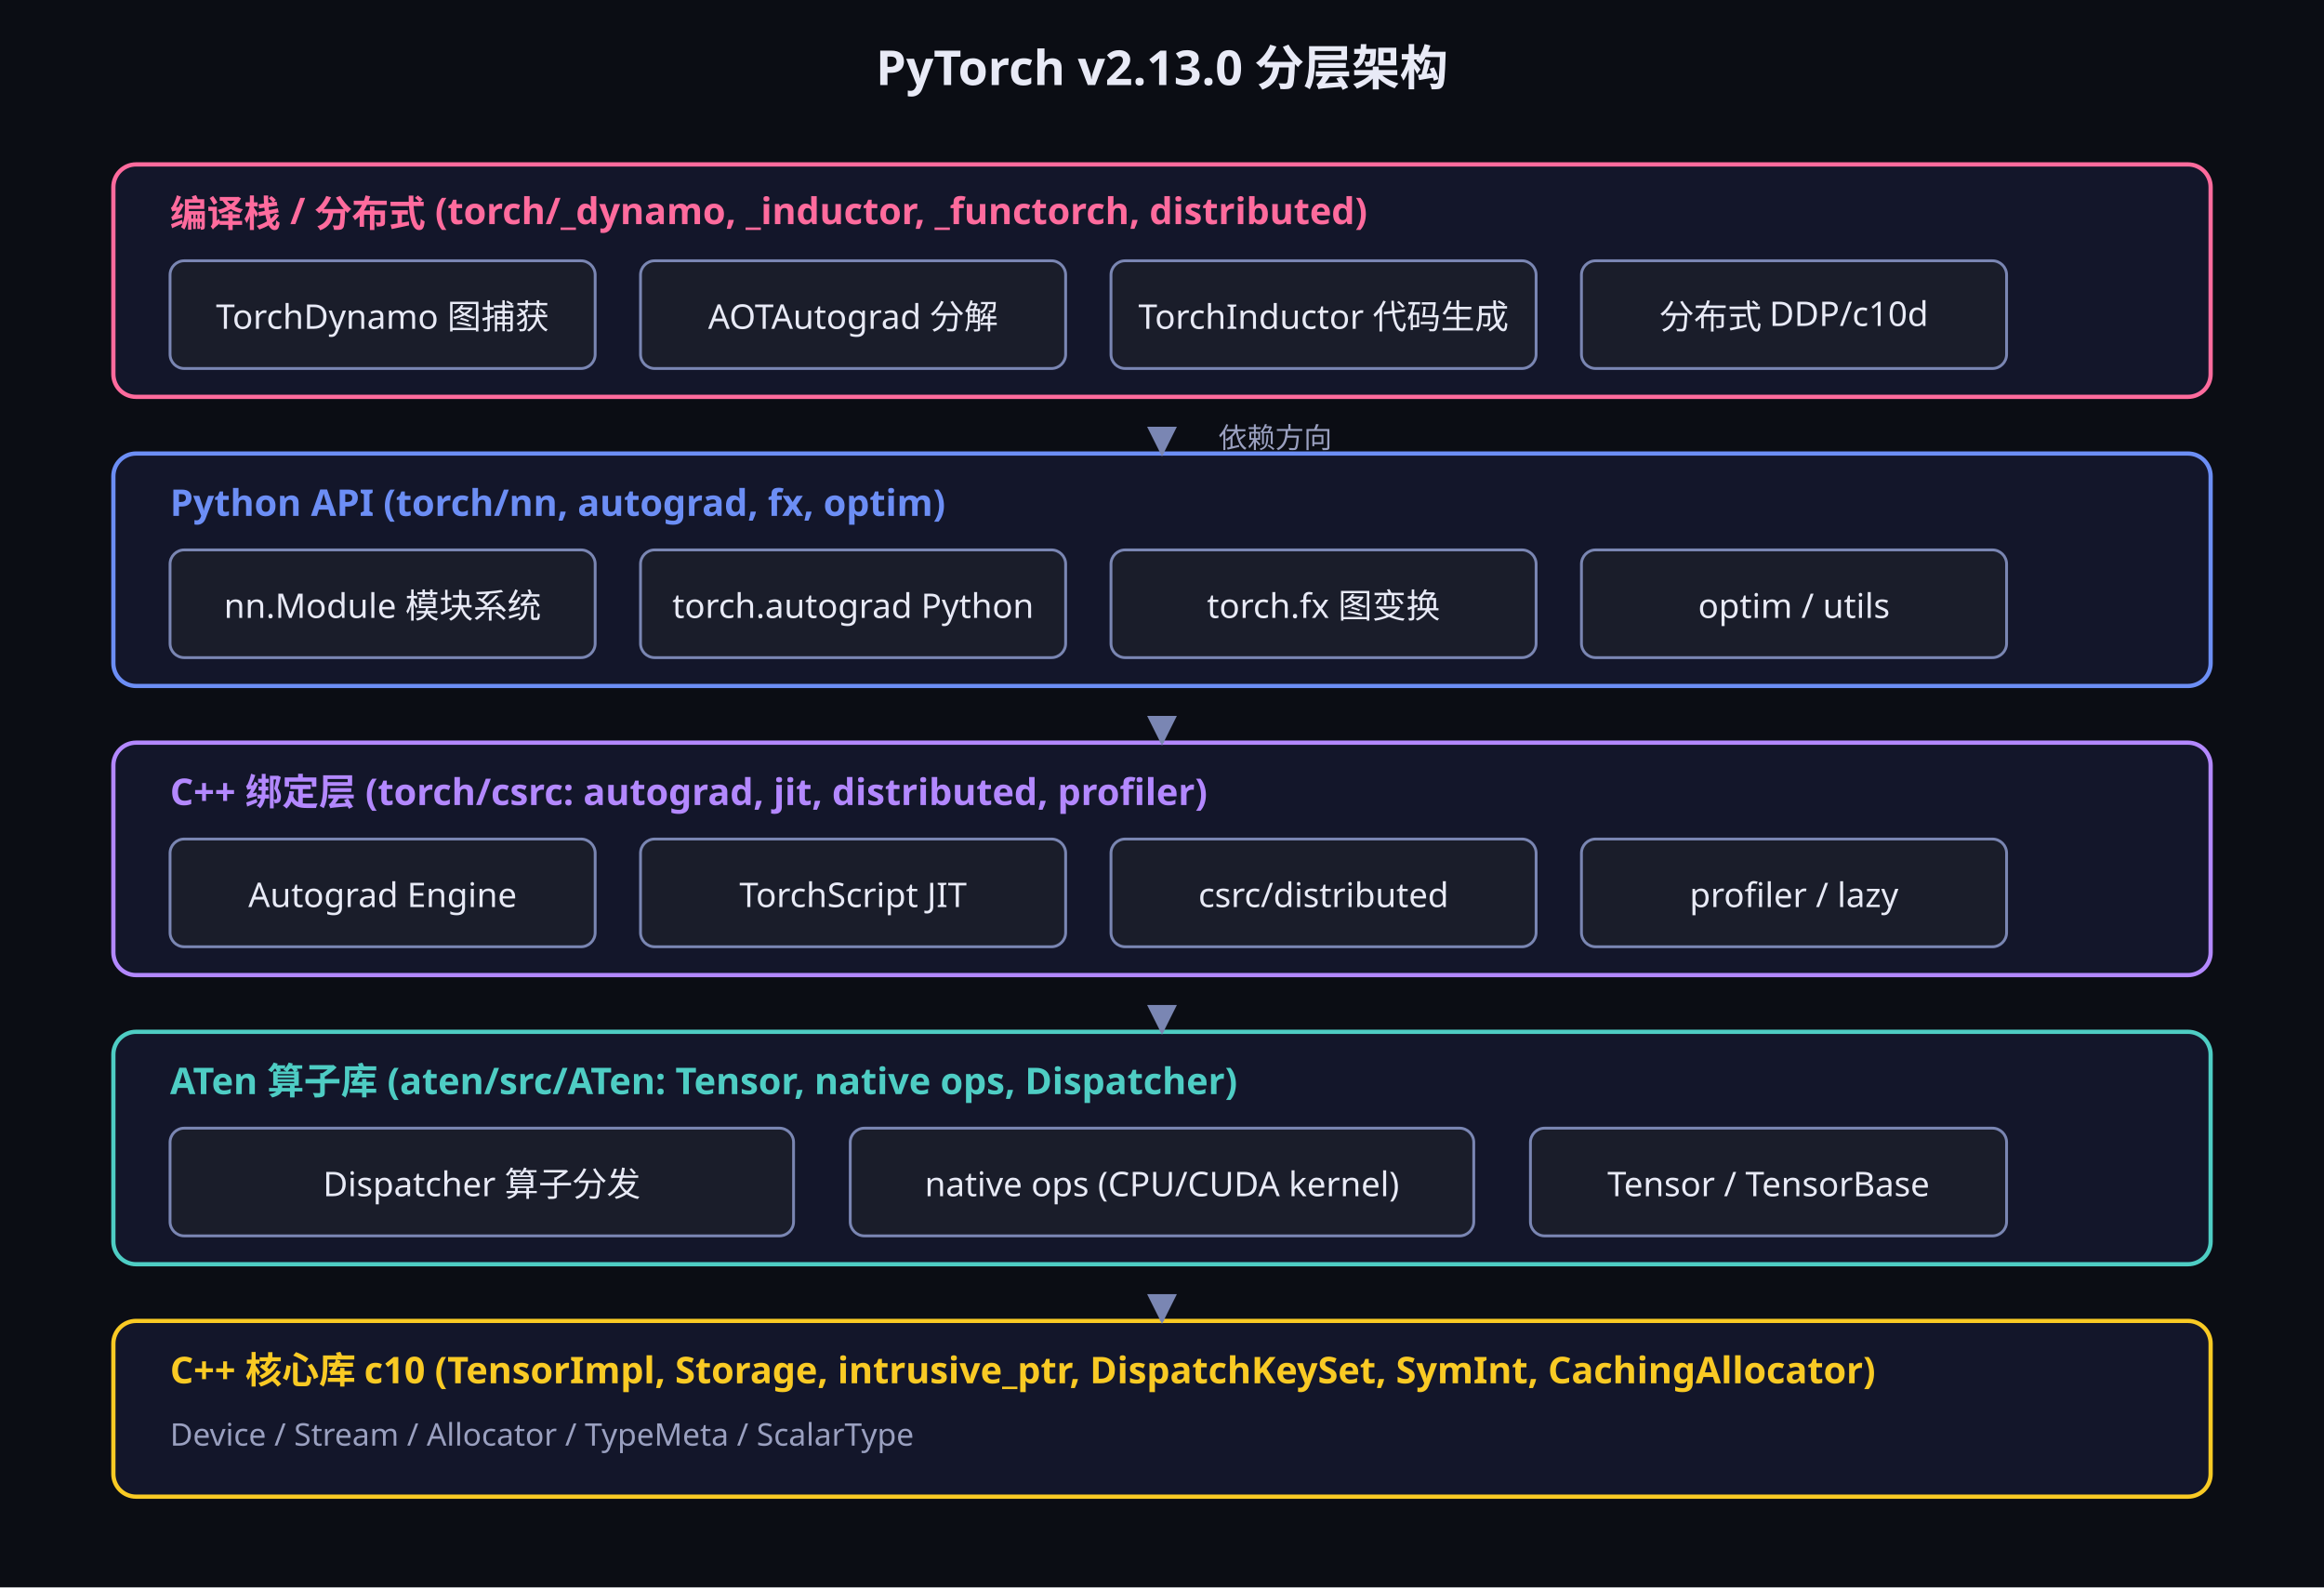
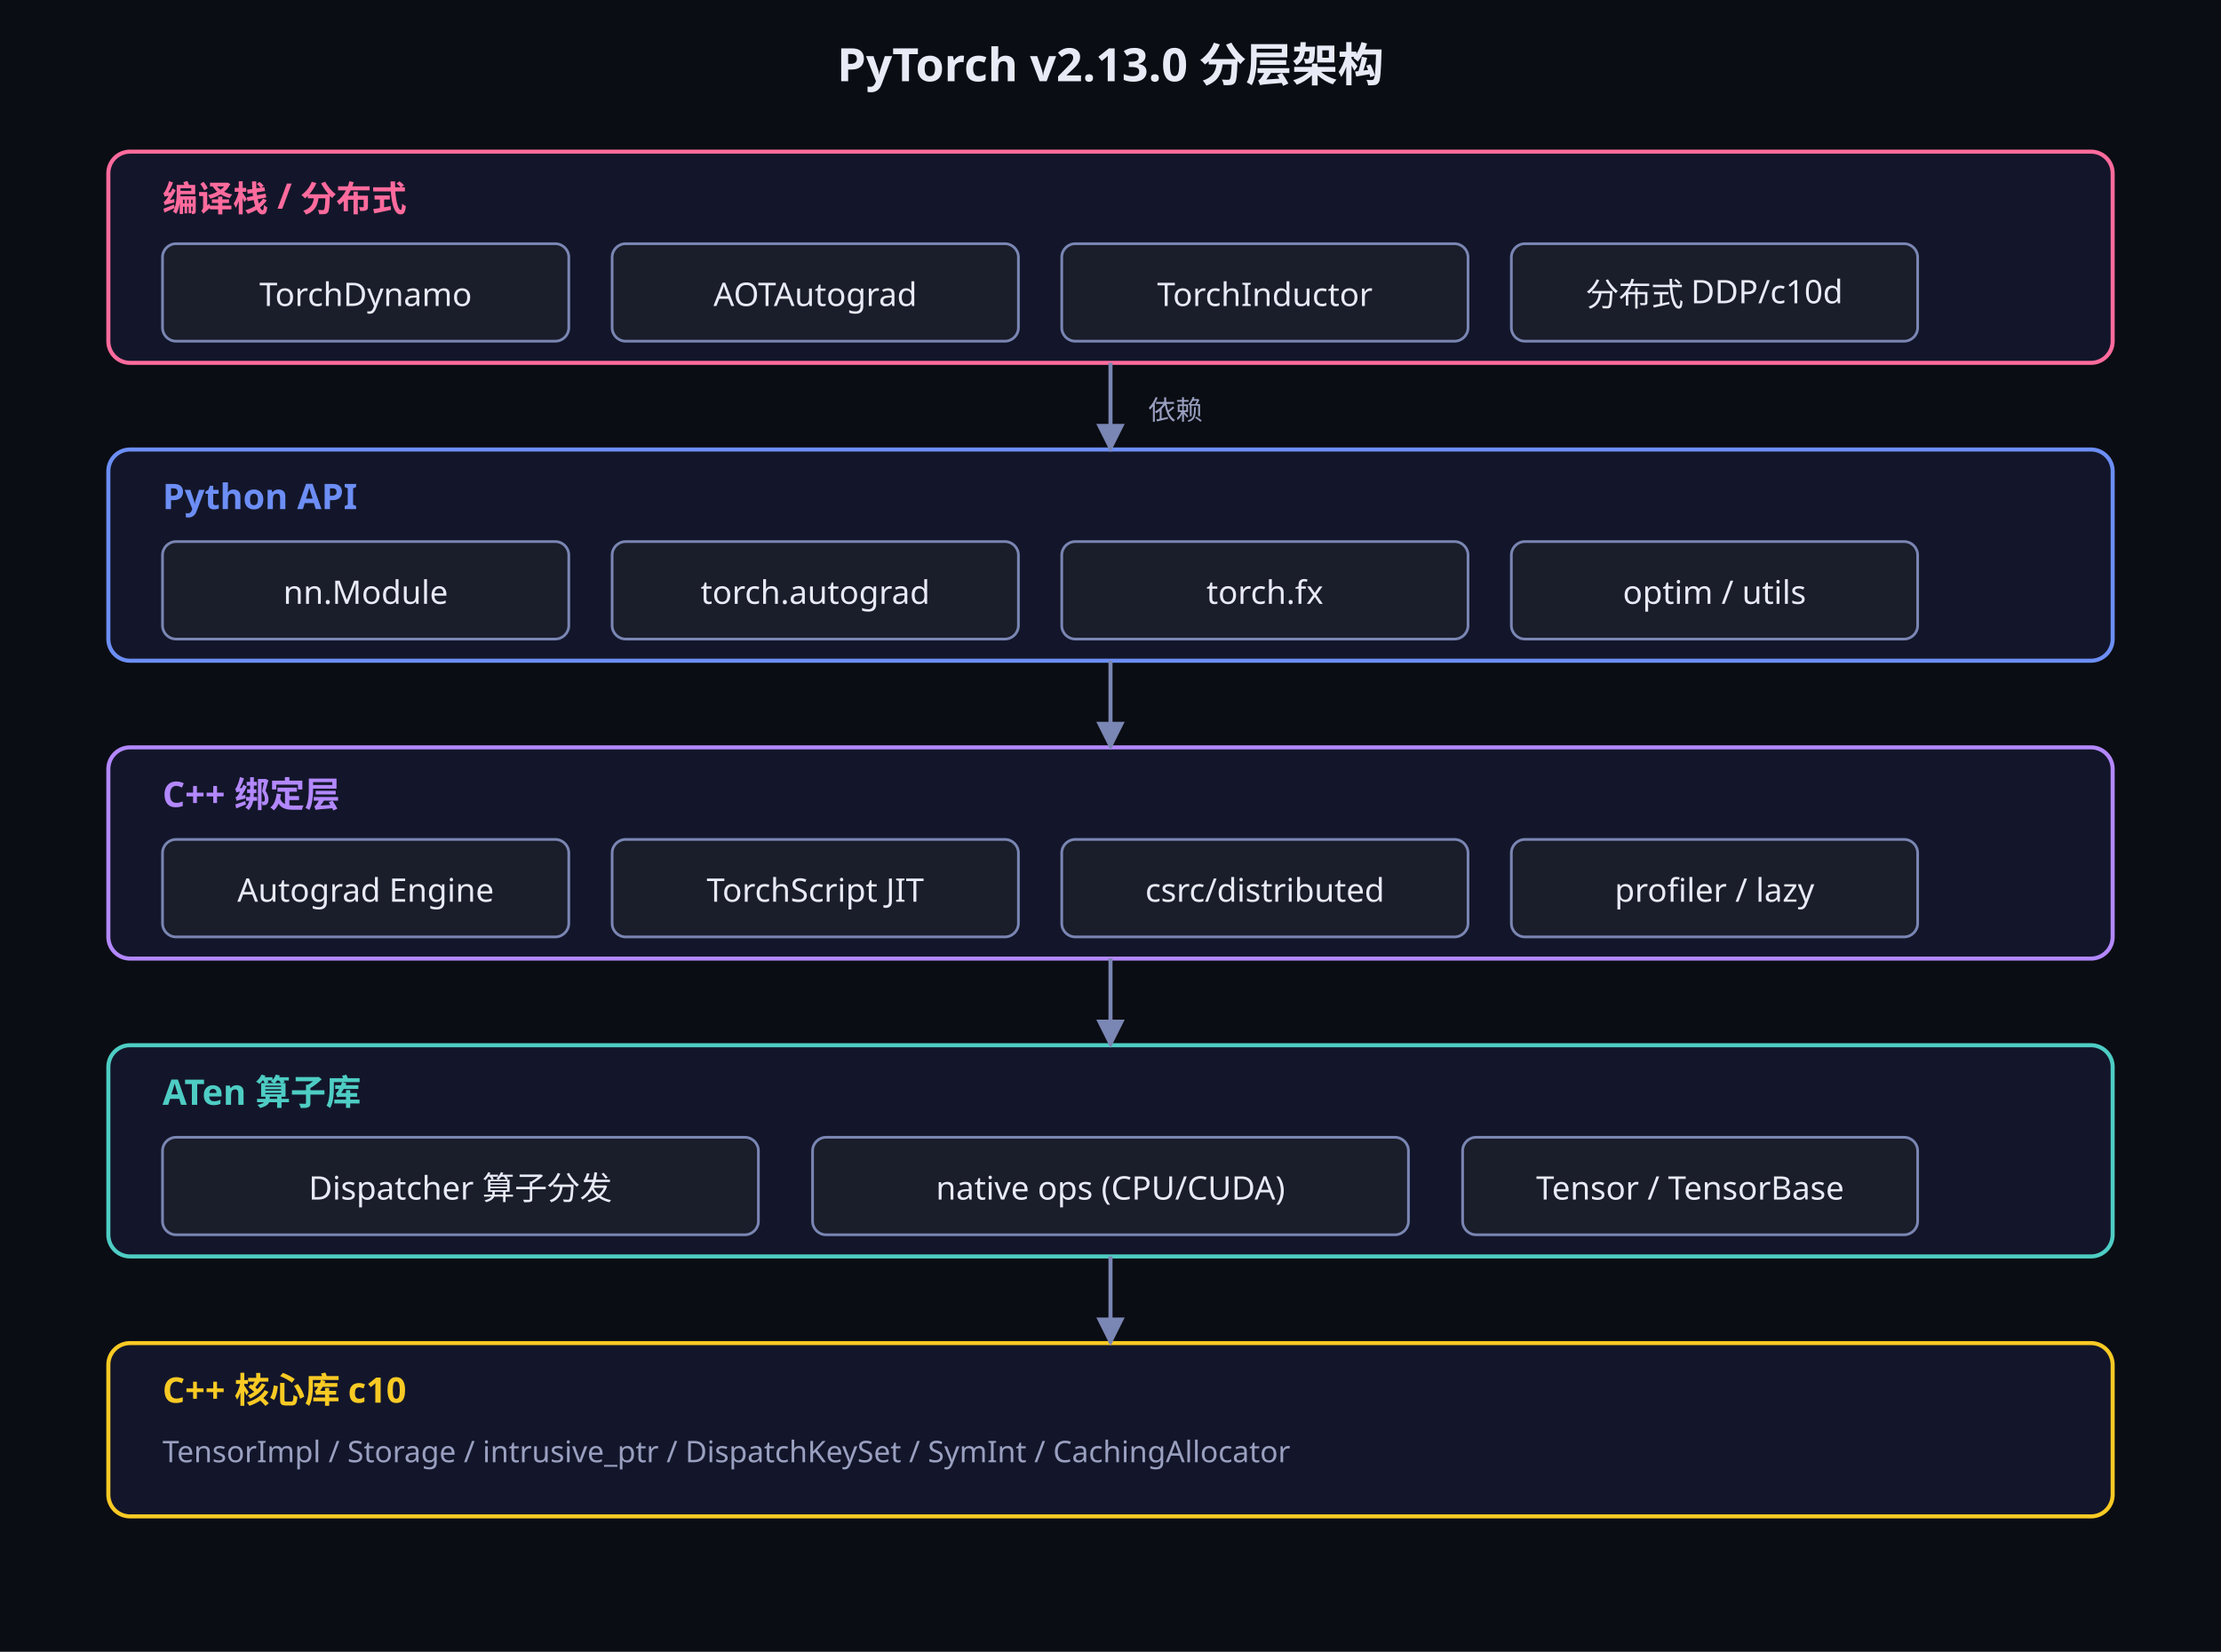
- <svg xmlns="http://www.w3.org/2000/svg" width="820" height="560" viewBox="0 0 820 560" font-family="system-ui, sans-serif">
-   <rect width="820" height="560" fill="#0b0d14" />
+ <svg xmlns="http://www.w3.org/2000/svg" width="820" height="610" viewBox="0 0 820 610" font-family="system-ui, sans-serif">
+   <rect width="820" height="610" fill="#0b0d14" />
  <defs>
    <marker id="arrow" viewBox="0 0 10 10" refX="9" refY="5" markerWidth="7" markerHeight="7" orient="auto">
      <path d="M0,0 L10,5 L0,10 z" fill="#7a86b3" />
    </marker>
    <marker id="arrowY" viewBox="0 0 10 10" refX="9" refY="5" markerWidth="7" markerHeight="7" orient="auto">
      <path d="M0,0 L10,5 L0,10 z" fill="#f9ca24" />
    </marker>
+     <marker id="arrowC" viewBox="0 0 10 10" refX="9" refY="5" markerWidth="7" markerHeight="7" orient="auto">
+       <path d="M0,0 L10,5 L0,10 z" fill="#4ecdc4" />
+     </marker>
  </defs>
  <text x="410" y="30" text-anchor="middle" fill="#e8eaf6" font-size="17" font-weight="700">PyTorch v2.13.0 分层架构</text>
-   <rect x="40" y="58" width="740" height="82" rx="8" fill="#13162a" stroke="#ff6b9d" stroke-width="1.5" />
-   <text x="60" y="80" fill="#ff6b9d" font-size="13" font-weight="600">编译栈 / 分布式 (torch/_dynamo, _inductor, _functorch, distributed)</text>
-   <rect x="60" y="92" width="150" height="38" rx="5" fill="#1a1d2a" stroke="#7a86b3" stroke-width="1" />
-   <text x="135" y="116" text-anchor="middle" fill="#e8eaf6" font-size="12">TorchDynamo 图捕获</text>
-   <rect x="226" y="92" width="150" height="38" rx="5" fill="#1a1d2a" stroke="#7a86b3" stroke-width="1" />
-   <text x="301" y="116" text-anchor="middle" fill="#e8eaf6" font-size="12">AOTAutograd 分解</text>
-   <rect x="392" y="92" width="150" height="38" rx="5" fill="#1a1d2a" stroke="#7a86b3" stroke-width="1" />
-   <text x="467" y="116" text-anchor="middle" fill="#e8eaf6" font-size="12">TorchInductor 代码生成</text>
-   <rect x="558" y="92" width="150" height="38" rx="5" fill="#1a1d2a" stroke="#7a86b3" stroke-width="1" />
-   <text x="633" y="116" text-anchor="middle" fill="#e8eaf6" font-size="12">分布式 DDP/c10d</text>
-   <rect x="40" y="160" width="740" height="82" rx="8" fill="#13162a" stroke="#6c8ef5" stroke-width="1.5" />
-   <text x="60" y="182" fill="#6c8ef5" font-size="13" font-weight="600">Python API (torch/nn, autograd, fx, optim)</text>
-   <rect x="60" y="194" width="150" height="38" rx="5" fill="#1a1d2a" stroke="#7a86b3" stroke-width="1" />
-   <text x="135" y="218" text-anchor="middle" fill="#e8eaf6" font-size="12">nn.Module 模块系统</text>
-   <rect x="226" y="194" width="150" height="38" rx="5" fill="#1a1d2a" stroke="#7a86b3" stroke-width="1" />
-   <text x="301" y="218" text-anchor="middle" fill="#e8eaf6" font-size="12">torch.autograd Python</text>
-   <rect x="392" y="194" width="150" height="38" rx="5" fill="#1a1d2a" stroke="#7a86b3" stroke-width="1" />
-   <text x="467" y="218" text-anchor="middle" fill="#e8eaf6" font-size="12">torch.fx 图变换</text>
-   <rect x="558" y="194" width="150" height="38" rx="5" fill="#1a1d2a" stroke="#7a86b3" stroke-width="1" />
-   <text x="633" y="218" text-anchor="middle" fill="#e8eaf6" font-size="12">optim / utils</text>
-   <rect x="40" y="262" width="740" height="82" rx="8" fill="#13162a" stroke="#b388ff" stroke-width="1.5" />
-   <text x="60" y="284" fill="#b388ff" font-size="13" font-weight="600">C++ 绑定层 (torch/csrc: autograd, jit, distributed, profiler)</text>
-   <rect x="60" y="296" width="150" height="38" rx="5" fill="#1a1d2a" stroke="#7a86b3" stroke-width="1" />
-   <text x="135" y="320" text-anchor="middle" fill="#e8eaf6" font-size="12">Autograd Engine</text>
-   <rect x="226" y="296" width="150" height="38" rx="5" fill="#1a1d2a" stroke="#7a86b3" stroke-width="1" />
-   <text x="301" y="320" text-anchor="middle" fill="#e8eaf6" font-size="12">TorchScript JIT</text>
-   <rect x="392" y="296" width="150" height="38" rx="5" fill="#1a1d2a" stroke="#7a86b3" stroke-width="1" />
-   <text x="467" y="320" text-anchor="middle" fill="#e8eaf6" font-size="12">csrc/distributed</text>
-   <rect x="558" y="296" width="150" height="38" rx="5" fill="#1a1d2a" stroke="#7a86b3" stroke-width="1" />
-   <text x="633" y="320" text-anchor="middle" fill="#e8eaf6" font-size="12">profiler / lazy</text>
-   <rect x="40" y="364" width="740" height="82" rx="8" fill="#13162a" stroke="#4ecdc4" stroke-width="1.5" />
-   <text x="60" y="386" fill="#4ecdc4" font-size="13" font-weight="600">ATen 算子库 (aten/src/ATen: Tensor, native ops, Dispatcher)</text>
-   <rect x="60" y="398" width="220" height="38" rx="5" fill="#1a1d2a" stroke="#7a86b3" stroke-width="1" />
-   <text x="170" y="422" text-anchor="middle" fill="#e8eaf6" font-size="12">Dispatcher 算子分发</text>
-   <rect x="300" y="398" width="220" height="38" rx="5" fill="#1a1d2a" stroke="#7a86b3" stroke-width="1" />
-   <text x="410" y="422" text-anchor="middle" fill="#e8eaf6" font-size="12">native ops (CPU/CUDA kernel)</text>
-   <rect x="540" y="398" width="168" height="38" rx="5" fill="#1a1d2a" stroke="#7a86b3" stroke-width="1" />
-   <text x="624" y="422" text-anchor="middle" fill="#e8eaf6" font-size="12">Tensor / TensorBase</text>
-   <rect x="40" y="466" width="740" height="62" rx="8" fill="#13162a" stroke="#f9ca24" stroke-width="1.5" />
-   <text x="60" y="488" fill="#f9ca24" font-size="13" font-weight="600">C++ 核心库 c10 (TensorImpl, Storage, intrusive_ptr, DispatchKeySet, SymInt, CachingAllocator)</text>
-   <text x="60" y="510" fill="#9aa0c0" font-size="11">Device / Stream / Allocator / TypeMeta / ScalarType</text>
-   <path d="M410,156 L410,160" stroke="#7a86b3" stroke-width="1.5" fill="none" marker-end="url(#arrow)" />
-   <path d="M410,258 L410,262" stroke="#7a86b3" stroke-width="1.5" fill="none" marker-end="url(#arrow)" />
-   <path d="M410,360 L410,364" stroke="#7a86b3" stroke-width="1.5" fill="none" marker-end="url(#arrow)" />
-   <path d="M410,462 L410,466" stroke="#7a86b3" stroke-width="1.5" fill="none" marker-end="url(#arrow)" />
-   <text x="430" y="158" fill="#9aa0c0" font-size="10">依赖方向</text>
+   <rect x="40" y="56" width="740" height="78" rx="8" fill="#13162a" stroke="#ff6b9d" stroke-width="1.5" />
+   <text x="60" y="78" fill="#ff6b9d" font-size="13" font-weight="600">编译栈 / 分布式</text>
+   <rect x="60" y="90" width="150" height="36" rx="5" fill="#1a1d2a" stroke="#7a86b3" stroke-width="1" />
+   <text x="135" y="113" text-anchor="middle" fill="#e8eaf6" font-size="12">TorchDynamo</text>
+   <rect x="226" y="90" width="150" height="36" rx="5" fill="#1a1d2a" stroke="#7a86b3" stroke-width="1" />
+   <text x="301" y="113" text-anchor="middle" fill="#e8eaf6" font-size="12">AOTAutograd</text>
+   <rect x="392" y="90" width="150" height="36" rx="5" fill="#1a1d2a" stroke="#7a86b3" stroke-width="1" />
+   <text x="467" y="113" text-anchor="middle" fill="#e8eaf6" font-size="12">TorchInductor</text>
+   <rect x="558" y="90" width="150" height="36" rx="5" fill="#1a1d2a" stroke="#7a86b3" stroke-width="1" />
+   <text x="633" y="113" text-anchor="middle" fill="#e8eaf6" font-size="12">分布式 DDP/c10d</text>
+   <rect x="40" y="166" width="740" height="78" rx="8" fill="#13162a" stroke="#6c8ef5" stroke-width="1.5" />
+   <text x="60" y="188" fill="#6c8ef5" font-size="13" font-weight="600">Python API</text>
+   <rect x="60" y="200" width="150" height="36" rx="5" fill="#1a1d2a" stroke="#7a86b3" stroke-width="1" />
+   <text x="135" y="223" text-anchor="middle" fill="#e8eaf6" font-size="12">nn.Module</text>
+   <rect x="226" y="200" width="150" height="36" rx="5" fill="#1a1d2a" stroke="#7a86b3" stroke-width="1" />
+   <text x="301" y="223" text-anchor="middle" fill="#e8eaf6" font-size="12">torch.autograd</text>
+   <rect x="392" y="200" width="150" height="36" rx="5" fill="#1a1d2a" stroke="#7a86b3" stroke-width="1" />
+   <text x="467" y="223" text-anchor="middle" fill="#e8eaf6" font-size="12">torch.fx</text>
+   <rect x="558" y="200" width="150" height="36" rx="5" fill="#1a1d2a" stroke="#7a86b3" stroke-width="1" />
+   <text x="633" y="223" text-anchor="middle" fill="#e8eaf6" font-size="12">optim / utils</text>
+   <rect x="40" y="276" width="740" height="78" rx="8" fill="#13162a" stroke="#b388ff" stroke-width="1.5" />
+   <text x="60" y="298" fill="#b388ff" font-size="13" font-weight="600">C++ 绑定层</text>
+   <rect x="60" y="310" width="150" height="36" rx="5" fill="#1a1d2a" stroke="#7a86b3" stroke-width="1" />
+   <text x="135" y="333" text-anchor="middle" fill="#e8eaf6" font-size="12">Autograd Engine</text>
+   <rect x="226" y="310" width="150" height="36" rx="5" fill="#1a1d2a" stroke="#7a86b3" stroke-width="1" />
+   <text x="301" y="333" text-anchor="middle" fill="#e8eaf6" font-size="12">TorchScript JIT</text>
+   <rect x="392" y="310" width="150" height="36" rx="5" fill="#1a1d2a" stroke="#7a86b3" stroke-width="1" />
+   <text x="467" y="333" text-anchor="middle" fill="#e8eaf6" font-size="12">csrc/distributed</text>
+   <rect x="558" y="310" width="150" height="36" rx="5" fill="#1a1d2a" stroke="#7a86b3" stroke-width="1" />
+   <text x="633" y="333" text-anchor="middle" fill="#e8eaf6" font-size="12">profiler / lazy</text>
+   <rect x="40" y="386" width="740" height="78" rx="8" fill="#13162a" stroke="#4ecdc4" stroke-width="1.5" />
+   <text x="60" y="408" fill="#4ecdc4" font-size="13" font-weight="600">ATen 算子库</text>
+   <rect x="60" y="420" width="220" height="36" rx="5" fill="#1a1d2a" stroke="#7a86b3" stroke-width="1" />
+   <text x="170" y="443" text-anchor="middle" fill="#e8eaf6" font-size="12">Dispatcher 算子分发</text>
+   <rect x="300" y="420" width="220" height="36" rx="5" fill="#1a1d2a" stroke="#7a86b3" stroke-width="1" />
+   <text x="410" y="443" text-anchor="middle" fill="#e8eaf6" font-size="12">native ops (CPU/CUDA)</text>
+   <rect x="540" y="420" width="168" height="36" rx="5" fill="#1a1d2a" stroke="#7a86b3" stroke-width="1" />
+   <text x="624" y="443" text-anchor="middle" fill="#e8eaf6" font-size="12">Tensor / TensorBase</text>
+   <rect x="40" y="496" width="740" height="64" rx="8" fill="#13162a" stroke="#f9ca24" stroke-width="1.5" />
+   <text x="60" y="518" fill="#f9ca24" font-size="13" font-weight="600">C++ 核心库 c10</text>
+   <text x="60" y="540" fill="#9aa0c0" font-size="11">TensorImpl / Storage / intrusive_ptr / DispatchKeySet / SymInt / CachingAllocator</text>
+   <path d="M410,134 L410,166" stroke="#7a86b3" stroke-width="1.5" fill="none" marker-end="url(#arrow)" />
+   <path d="M410,244 L410,276" stroke="#7a86b3" stroke-width="1.5" fill="none" marker-end="url(#arrow)" />
+   <path d="M410,354 L410,386" stroke="#7a86b3" stroke-width="1.5" fill="none" marker-end="url(#arrow)" />
+   <path d="M410,464 L410,496" stroke="#7a86b3" stroke-width="1.5" fill="none" marker-end="url(#arrow)" />
+   <text x="424" y="155" fill="#9aa0c0" font-size="10">依赖</text>
</svg>
